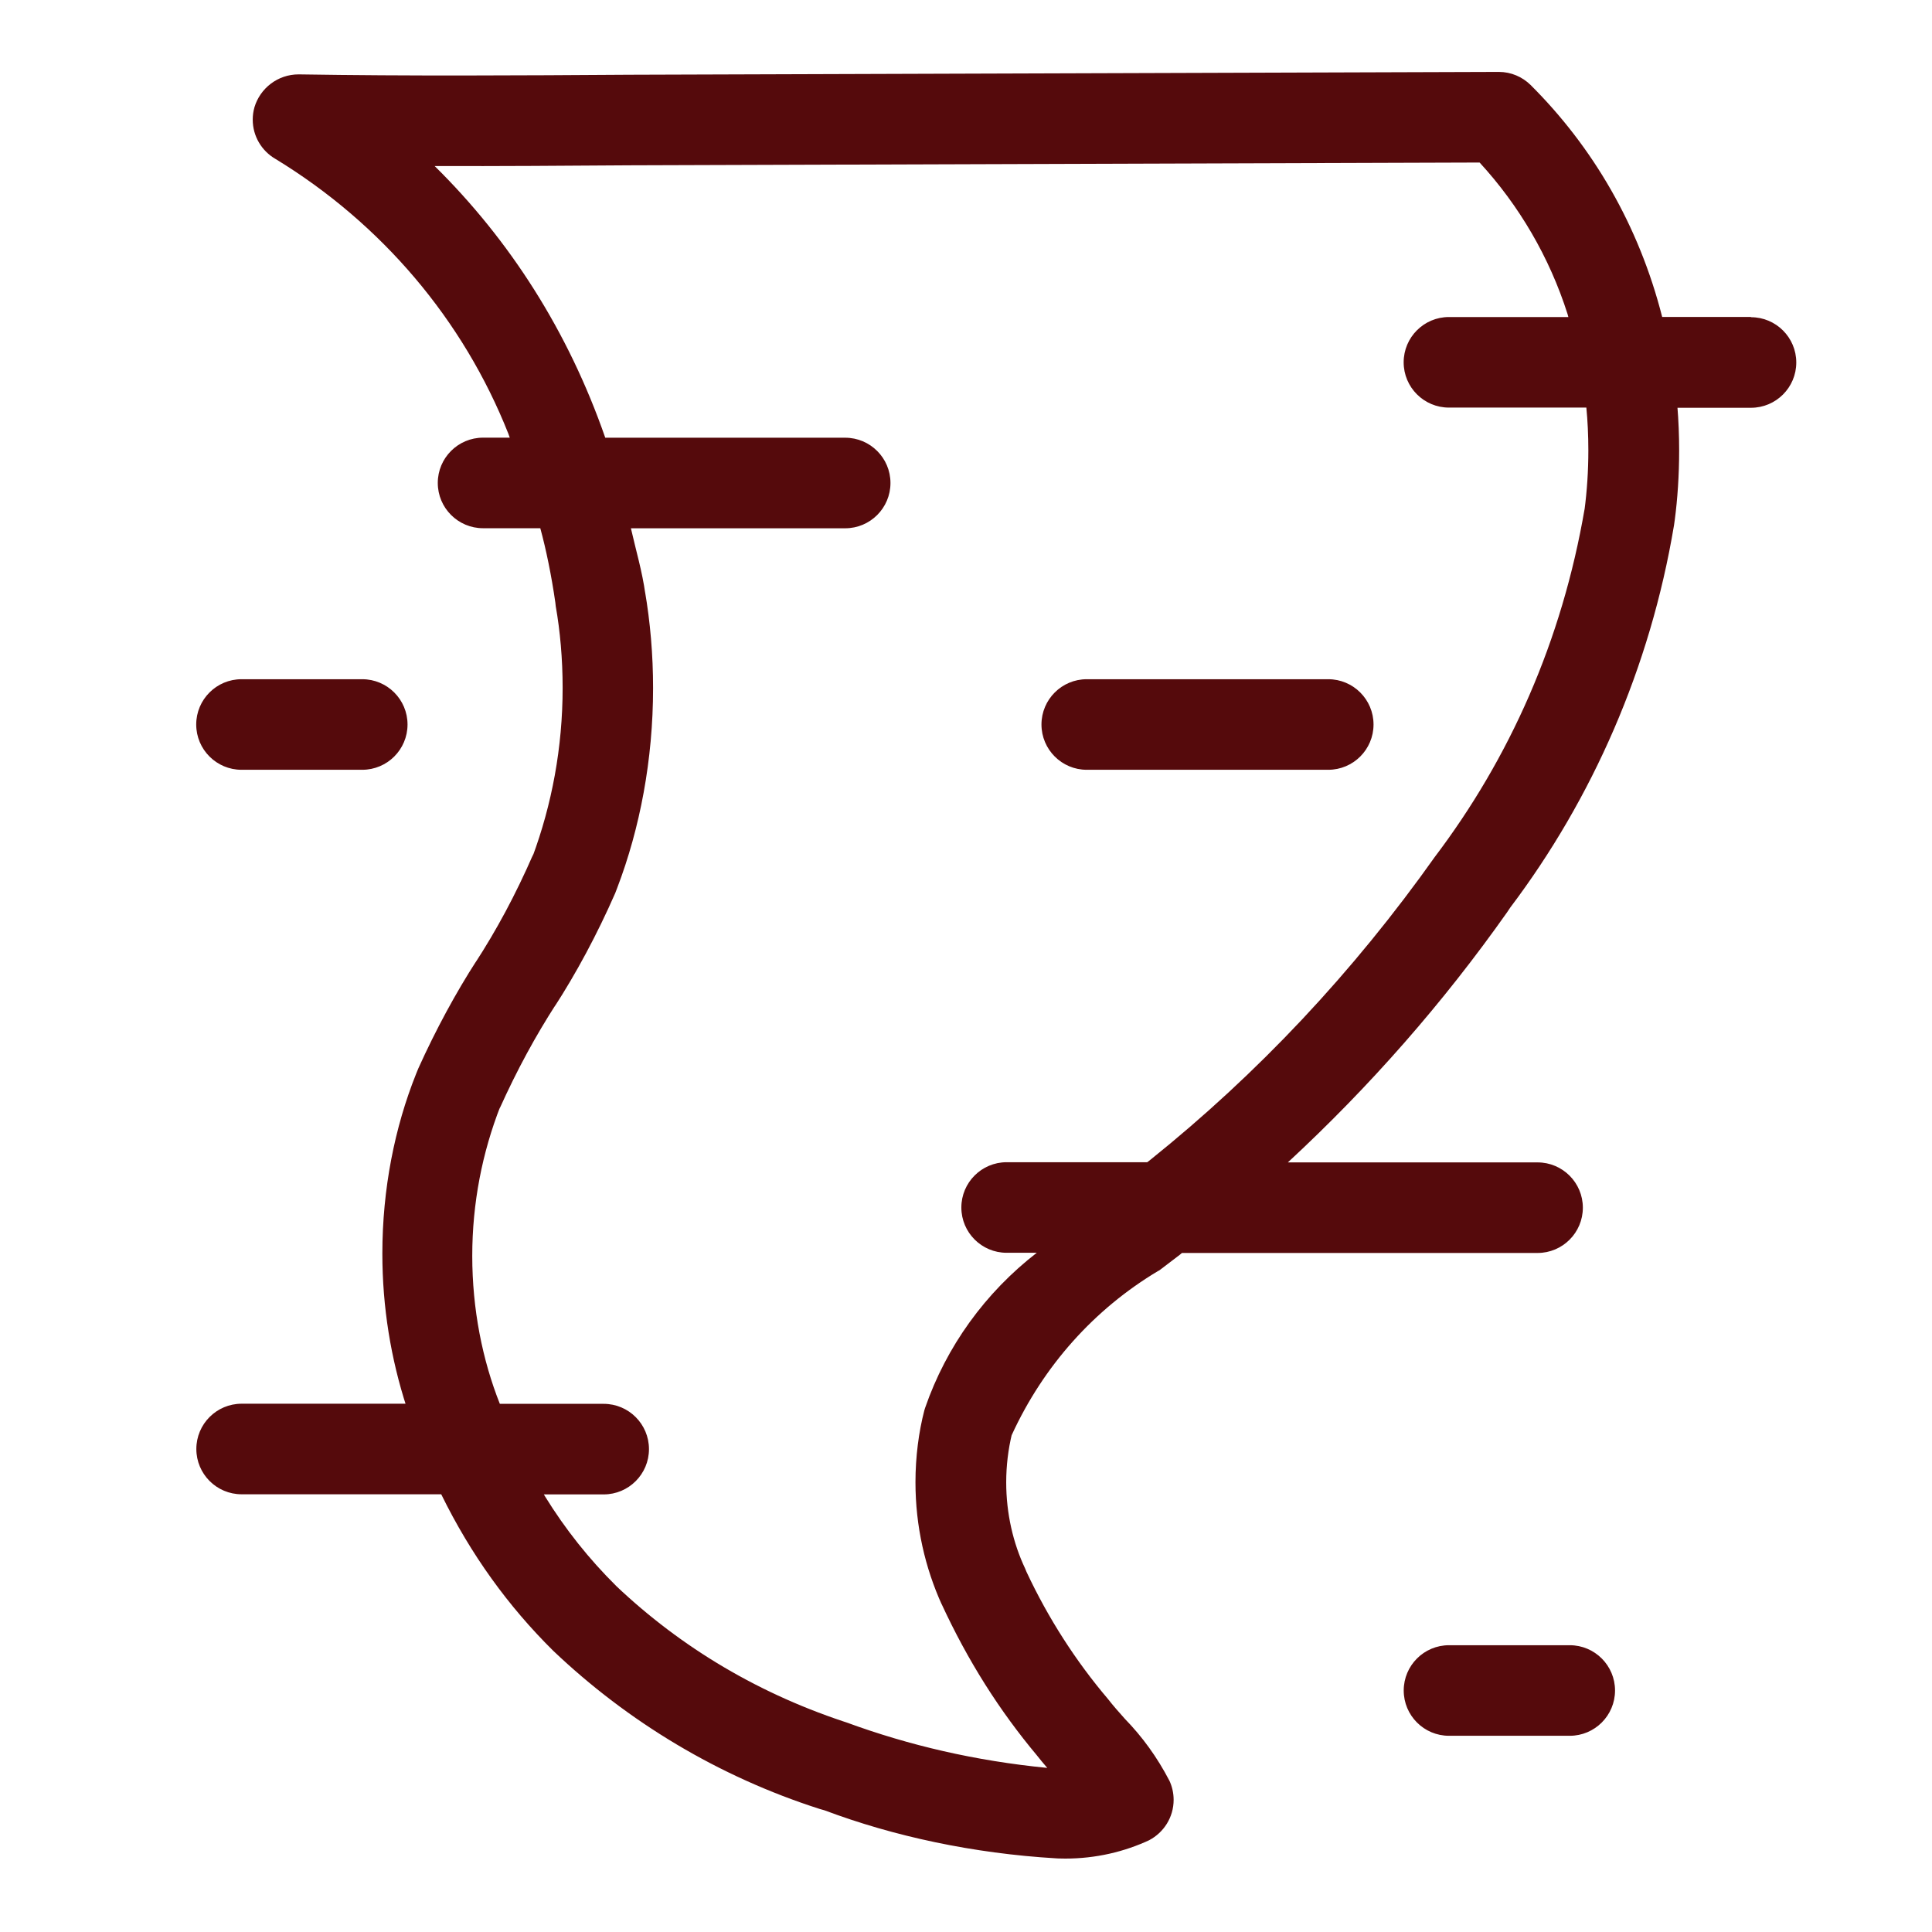
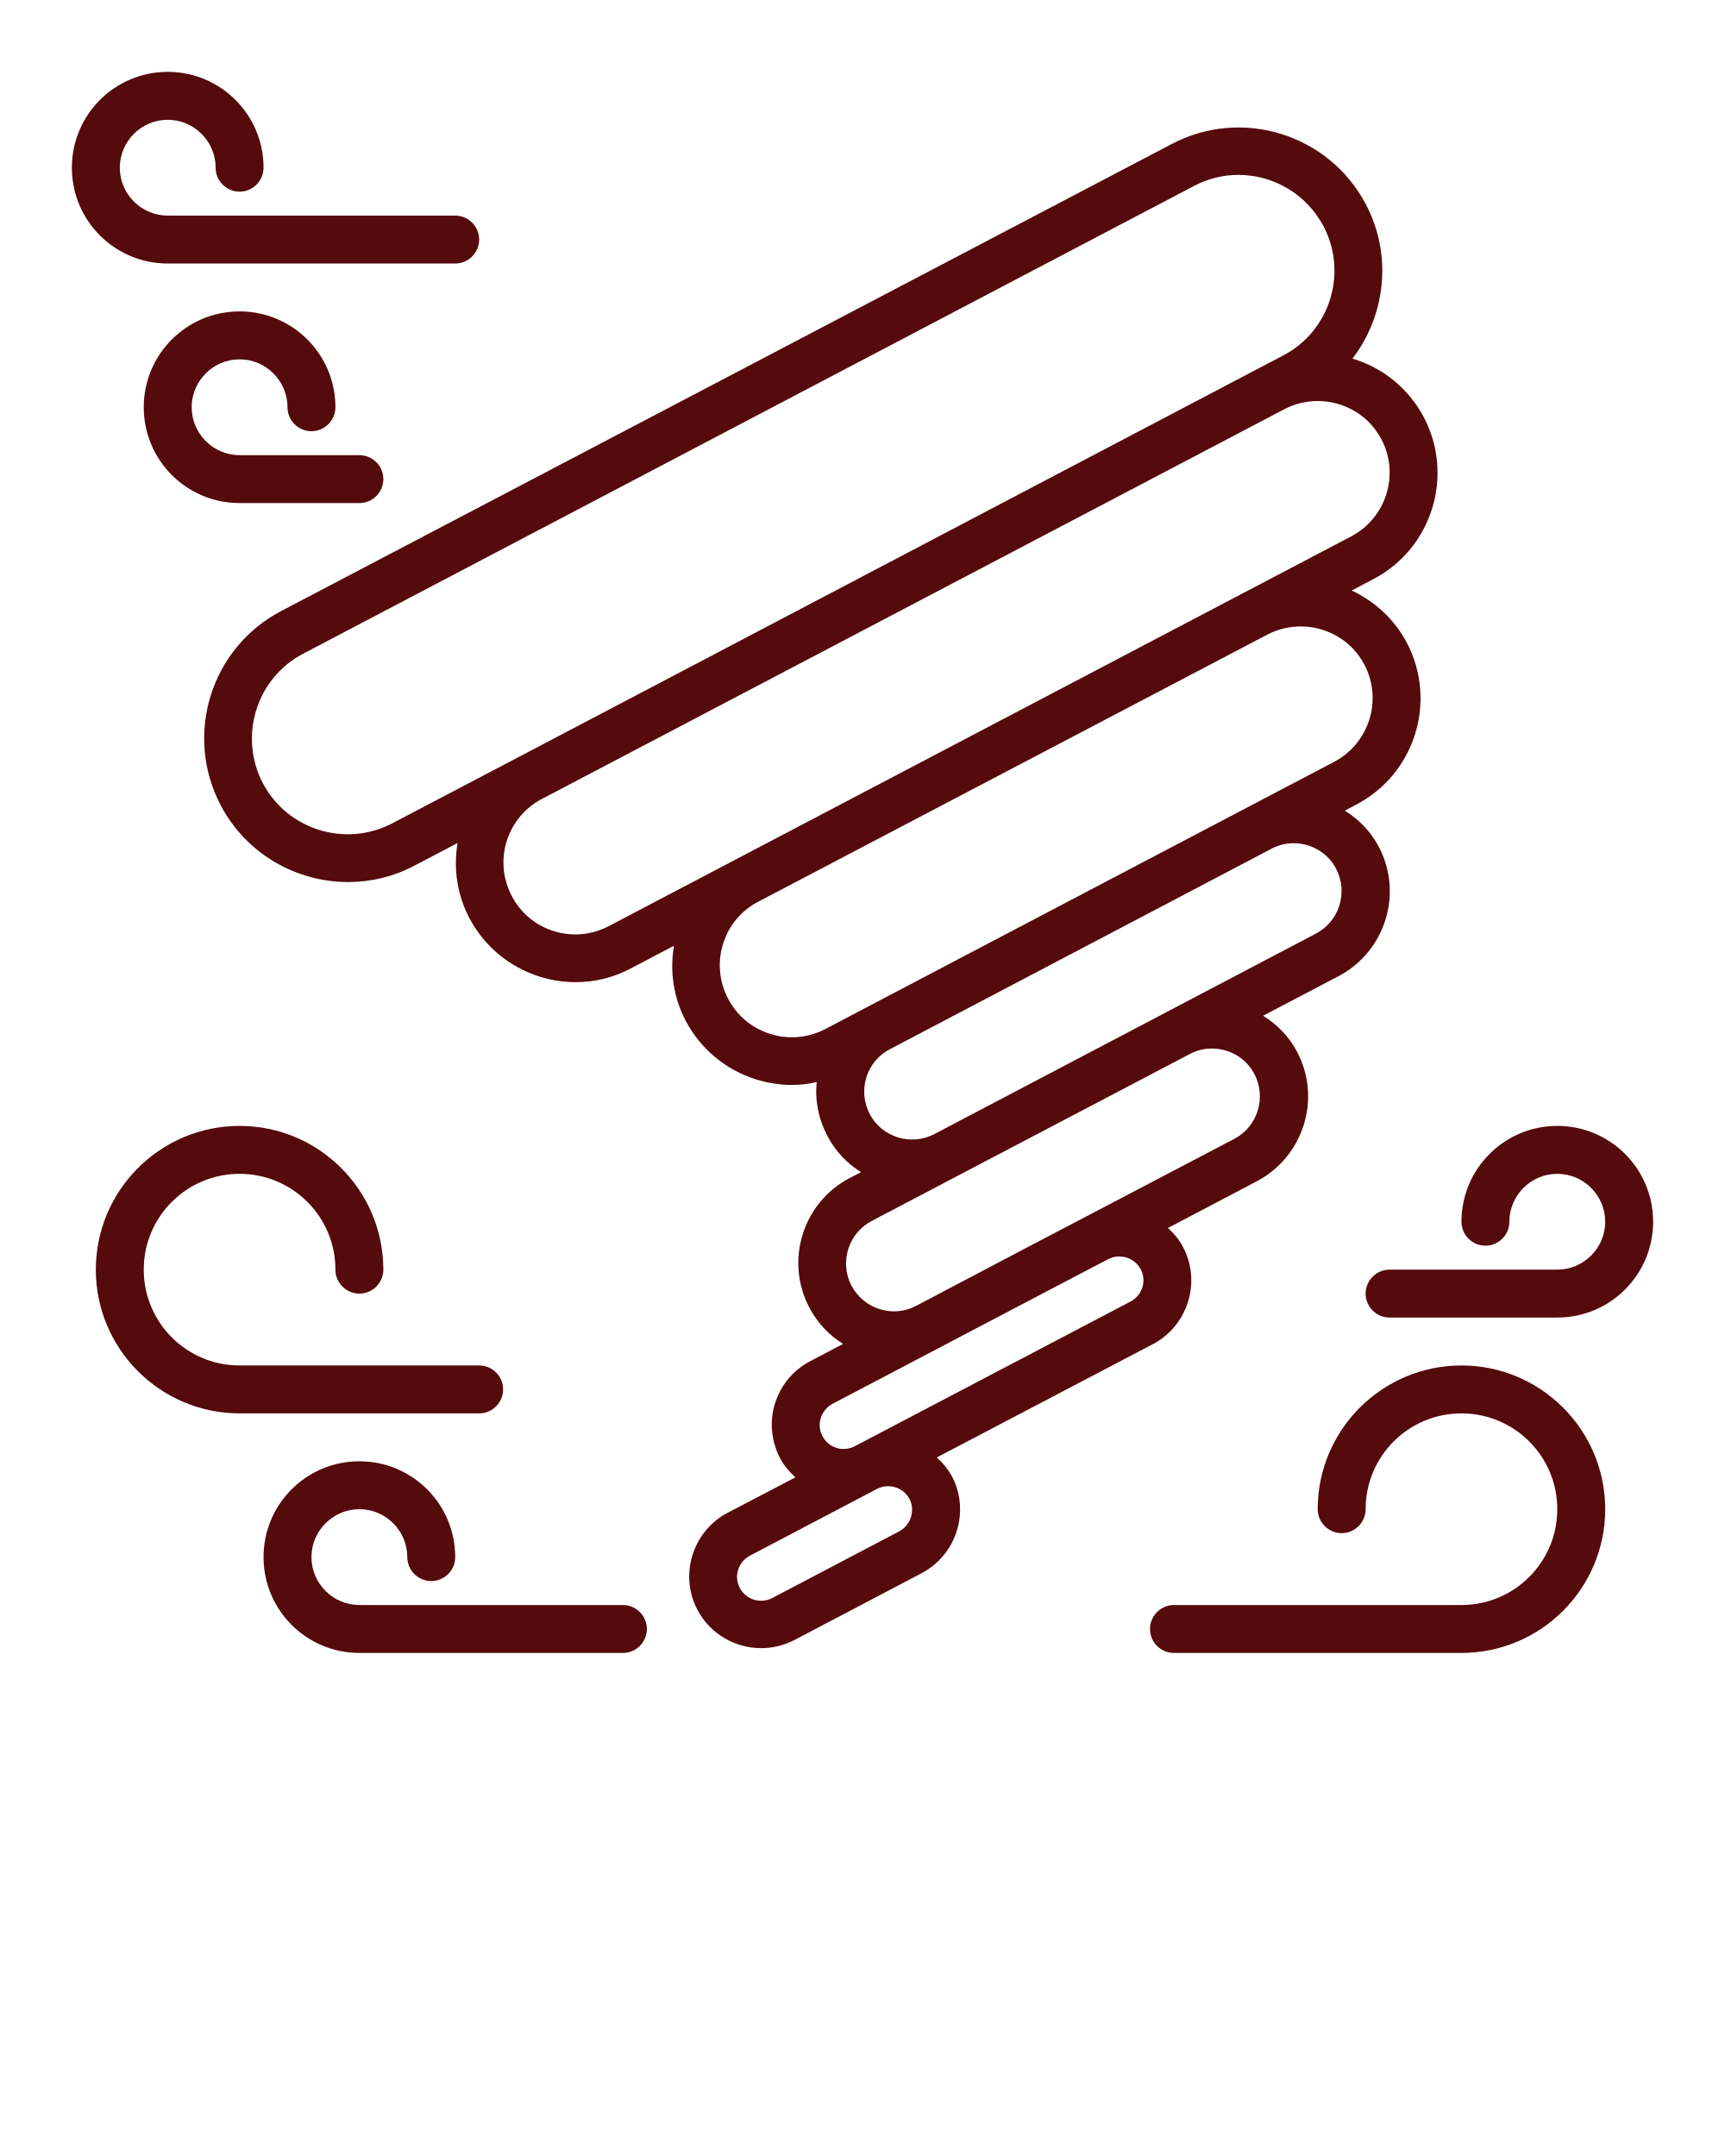
- <svg xmlns="http://www.w3.org/2000/svg" fill="#550a0c" width="200" height="200" viewBox="0 0 32 32" version="1.1">
-   <path d="M4 12.75h2c0.414 0 0.75-0.336 0.75-0.75s-0.336-0.75-0.75-0.75v0h-2c-0.414 0-0.75 0.336-0.75 0.75s0.336 0.75 0.75 0.75v0zM22 11.25h-4c-0.414 0-0.75 0.336-0.75 0.75s0.336 0.75 0.75 0.75v0h4c0.414 0 0.75-0.336 0.75-0.75s-0.336-0.75-0.75-0.75v0zM26 27.25h-2c-0.414 0-0.75 0.336-0.75 0.75s0.336 0.75 0.75 0.75v0h2c0.414 0 0.75-0.336 0.75-0.75s-0.336-0.75-0.75-0.75v0zM29 5.25h-1.469c-0.385-1.513-1.147-2.814-2.179-3.842l-0-0c-0.136-0.134-0.322-0.217-0.527-0.217h-0.002l-14.399 0.047c-1.827 0.012-3.651 0.023-5.476-0.006-0.001 0-0.001 0-0.002 0-0.346 0-0.638 0.23-0.732 0.546l-0.001 0.005c-0.017 0.059-0.027 0.127-0.027 0.198 0 0.277 0.15 0.519 0.374 0.65l0.004 0.002c1.757 1.072 3.108 2.661 3.857 4.553l0.022 0.063h-0.442c-0.414 0-0.75 0.336-0.75 0.75s0.336 0.75 0.75 0.75v0h0.948c0.095 0.347 0.185 0.784 0.249 1.23l0.007 0.063c0.072 0.406 0.114 0.873 0.114 1.35 0 0.988-0.178 1.935-0.503 2.809l0.018-0.056c-0.298 0.683-0.611 1.262-0.967 1.81l0.029-0.048c-0.343 0.531-0.678 1.148-0.968 1.791l-0.037 0.091c-0.353 0.882-0.558 1.904-0.558 2.974 0 0.888 0.141 1.744 0.402 2.545l-0.016-0.058h-2.717c-0.414 0-0.75 0.336-0.75 0.75s0.336 0.75 0.75 0.75v0h3.306c0.491 1.001 1.112 1.857 1.854 2.591l0.001 0.001c1.237 1.177 2.742 2.085 4.414 2.62l0.081 0.023c1.141 0.429 2.461 0.714 3.836 0.795l0.037 0.002c0.034 0.001 0.074 0.002 0.114 0.002 0.504 0 0.981-0.112 1.408-0.313l-0.020 0.009c0.243-0.128 0.406-0.38 0.406-0.669 0-0.115-0.026-0.224-0.072-0.322l0.002 0.005c-0.204-0.392-0.45-0.729-0.737-1.024l0.001 0.001c-0.098-0.109-0.195-0.219-0.283-0.332-0.53-0.624-0.988-1.335-1.347-2.102l-0.024-0.058c-0.198-0.419-0.313-0.91-0.313-1.427 0-0.277 0.033-0.546 0.095-0.803l-0.005 0.023c0.529-1.155 1.372-2.089 2.42-2.717l0.028-0.015 0.336-0.256 0.037-0.031h5.89c0.414 0 0.75-0.336 0.75-0.75s-0.336-0.75-0.75-0.75v0h-4.136c1.36-1.259 2.572-2.642 3.63-4.141l0.055-0.082c1.356-1.797 2.317-3.968 2.711-6.331l0.012-0.085c0.046-0.346 0.073-0.745 0.073-1.151 0-0.25-0.010-0.497-0.030-0.741l0.002 0.032h1.218c0.414 0 0.75-0.336 0.75-0.75s-0.336-0.75-0.75-0.75v0zM26.248 8.418c-0.375 2.196-1.244 4.142-2.491 5.786l0.024-0.033c-1.374 1.941-2.951 3.613-4.731 5.042l-0.048 0.037h-2.329c-0.414 0-0.75 0.336-0.75 0.75s0.336 0.75 0.75 0.75v0h0.499c-0.851 0.66-1.496 1.547-1.85 2.571l-0.012 0.039c-0.093 0.358-0.147 0.768-0.147 1.191 0 0.726 0.158 1.415 0.44 2.035l-0.013-0.031c0.441 0.957 0.967 1.783 1.589 2.525l-0.014-0.017c0.058 0.074 0.118 0.146 0.181 0.219-1.193-0.117-2.288-0.373-3.323-0.752l0.093 0.030c-1.524-0.484-2.833-1.27-3.914-2.295l0.005 0.004c-0.45-0.445-0.846-0.943-1.179-1.483l-0.020-0.034h0.991c0.414 0 0.75-0.336 0.75-0.75s-0.336-0.75-0.75-0.75v0h-1.72c-0.289-0.727-0.457-1.569-0.457-2.45 0-0.876 0.166-1.713 0.467-2.482l-0.016 0.046c0.296-0.657 0.599-1.209 0.938-1.736l-0.031 0.052c0.364-0.561 0.713-1.211 1.010-1.889l0.034-0.089c0.375-0.983 0.593-2.12 0.593-3.308 0-0.549-0.046-1.088-0.136-1.612l0.008 0.056c-0.051-0.374-0.157-0.727-0.239-1.090h3.549c0.414 0 0.75-0.336 0.75-0.75s-0.336-0.75-0.75-0.75v0h-3.974c-0.614-1.765-1.581-3.272-2.825-4.499l-0.001-0.001c1.078 0.004 2.154-0.005 3.232-0.012l14.076-0.046c0.652 0.709 1.156 1.565 1.457 2.511l0.013 0.048h-1.978c-0.414 0-0.75 0.336-0.75 0.75s0.336 0.75 0.75 0.75v0h2.276c0.021 0.212 0.033 0.459 0.033 0.709 0 0.338-0.022 0.671-0.065 0.998l0.004-0.038z" />
+ <svg xmlns="http://www.w3.org/2000/svg" xmlnsXlink="http://www.w3.org/1999/xlink" version="1.1" x="0px" y="0px" viewBox="0 0 72 90" style="enable-background:new 0 0 72 72;" xmlSpace="preserve">
+   <g>
+     <g>
+       <path d="M39.1,60.84l9.02-4.73c1.46-0.77,2.03-2.59,1.26-4.05c-0.16-0.31-0.38-0.57-0.63-0.8l3.71-1.95    c1.95-1.03,2.71-3.45,1.68-5.4c-0.34-0.65-0.84-1.15-1.42-1.51l3.15-1.65c1.95-1.03,2.71-3.45,1.68-5.4    c-0.34-0.65-0.84-1.15-1.42-1.51l0.49-0.26c2.44-1.28,3.38-4.31,2.1-6.75c-0.53-1-1.35-1.73-2.3-2.18l0.91-0.48    c2.44-1.28,3.38-4.31,2.1-6.75c-0.65-1.23-1.74-2.08-2.98-2.45c1.38-1.8,1.68-4.31,0.56-6.44c-1.54-2.93-5.17-4.06-8.1-2.52    L11.73,25.51c-2.93,1.54-4.06,5.17-2.52,8.1c1.07,2.04,3.16,3.21,5.32,3.21c0.94,0,1.89-0.22,2.78-0.69l1.79-0.94    c-0.18,1.07-0.02,2.16,0.49,3.13c0.62,1.18,1.67,2.05,2.94,2.45c0.49,0.15,0.99,0.23,1.49,0.23c0.8,0,1.59-0.19,2.32-0.58    l1.79-0.94c-0.18,1.07-0.02,2.16,0.49,3.13c0.62,1.18,1.67,2.05,2.94,2.45c0.49,0.15,0.99,0.23,1.49,0.23    c0.35,0,0.7-0.04,1.04-0.12c-0.08,0.77,0.07,1.54,0.44,2.24c0.34,0.65,0.83,1.16,1.41,1.52l-0.48,0.25    c-1.95,1.02-2.71,3.45-1.68,5.4c0.34,0.65,0.83,1.16,1.41,1.52l-1.37,0.72c-0.71,0.37-1.23,1-1.47,1.76s-0.16,1.58,0.21,2.29    c0.16,0.31,0.39,0.57,0.64,0.8l-2.83,1.48c-1.46,0.77-2.03,2.59-1.26,4.05c0.54,1.02,1.58,1.6,2.66,1.6    c0.47,0,0.95-0.11,1.39-0.34l5.31-2.79c1.46-0.77,2.03-2.59,1.26-4.05C39.56,61.32,39.35,61.06,39.1,60.84z M16.37,34.37    c-1.95,1.02-4.38,0.27-5.4-1.68s-0.27-4.38,1.68-5.4L49.84,7.76c0.59-0.31,1.23-0.46,1.85-0.46c1.44,0,2.83,0.78,3.55,2.14    c1.03,1.95,0.27,4.38-1.68,5.4l-0.88,0.46c0,0,0,0,0,0L21.69,31.58c0,0,0,0,0,0L16.37,34.37z M25.41,38.66    c-0.71,0.37-1.52,0.45-2.29,0.21c-0.77-0.24-1.39-0.76-1.76-1.47c-0.37-0.71-0.45-1.52-0.21-2.29c0.24-0.76,0.76-1.39,1.47-1.76    l30.99-16.27c0.44-0.23,0.92-0.34,1.39-0.34c1.08,0,2.13,0.58,2.66,1.6c0.77,1.46,0.2,3.28-1.26,4.05L25.41,38.66z M53.07,35.43    c0.3-0.16,0.61-0.23,0.93-0.23c0.72,0,1.42,0.39,1.77,1.07c0.51,0.98,0.13,2.19-0.84,2.7L39,47.34c-0.97,0.51-2.19,0.14-2.7-0.84    c-0.51-0.98-0.14-2.19,0.84-2.7l5.31-2.79L53.07,35.43z M32.15,43.16c-0.77-0.24-1.39-0.76-1.76-1.47    c-0.37-0.71-0.45-1.52-0.21-2.29s0.76-1.39,1.47-1.76L52.9,26.49c0.44-0.23,0.92-0.34,1.39-0.34c1.08,0,2.13,0.58,2.66,1.6    c0.77,1.46,0.2,3.28-1.26,4.05l-14.17,7.44l-5.31,2.79c0,0,0,0,0,0l-1.77,0.93C33.73,43.33,32.91,43.4,32.15,43.16z M38.24,54.51    c-0.47,0.25-1.01,0.3-1.52,0.14c-0.51-0.16-0.93-0.51-1.18-0.98c-0.51-0.98-0.13-2.19,0.84-2.7l3.54-1.86c0,0,0,0,0,0l9.74-5.11    c0.3-0.16,0.61-0.23,0.93-0.23c0.72,0,1.42,0.39,1.77,1.07c0.51,0.98,0.13,2.19-0.84,2.7l-6.2,3.25c0,0,0,0,0,0l-2.37,1.24    L38.24,54.51z M34.33,59.95c-0.13-0.24-0.15-0.51-0.07-0.76c0.08-0.25,0.25-0.46,0.49-0.59l9.14-4.8l2.37-1.24    c0.15-0.08,0.31-0.11,0.46-0.11c0.36,0,0.71,0.19,0.89,0.53c0.26,0.49,0.07,1.09-0.42,1.35l-11.51,6.04    C35.19,60.63,34.58,60.44,34.33,59.95z M37.54,63.92l-5.31,2.79c-0.49,0.25-1.09,0.07-1.35-0.42c-0.26-0.49-0.07-1.09,0.42-1.35    l5.31-2.79c0.15-0.08,0.31-0.11,0.46-0.11c0.36,0,0.71,0.19,0.89,0.53C38.21,63.05,38.02,63.66,37.54,63.92z" fill="#550a0c" />
+       <path d="M61,57c-3.31,0-6,2.69-6,6c0,0.55,0.45,1,1,1s1-0.45,1-1c0-2.21,1.79-4,4-4s4,1.79,4,4s-1.79,4-4,4H49c-0.55,0-1,0.45-1,1    s0.45,1,1,1h12c3.31,0,6-2.69,6-6S64.31,57,61,57z" fill="#550a0c" />
+       <path d="M65,47c-2.21,0-4,1.79-4,4c0,0.55,0.45,1,1,1s1-0.45,1-1c0-1.1,0.9-2,2-2s2,0.9,2,2s-0.9,2-2,2h-7c-0.55,0-1,0.45-1,1    s0.45,1,1,1h7c2.21,0,4-1.79,4-4S67.21,47,65,47z" fill="#550a0c" />
+       <path d="M26,67H15c-1.1,0-2-0.9-2-2s0.9-2,2-2s2,0.9,2,2c0,0.55,0.45,1,1,1s1-0.45,1-1c0-2.21-1.79-4-4-4s-4,1.79-4,4s1.79,4,4,4    h11c0.55,0,1-0.45,1-1S26.55,67,26,67z" fill="#550a0c" />
+       <path d="M21,58c0-0.55-0.45-1-1-1H10c-2.21,0-4-1.79-4-4s1.79-4,4-4s4,1.79,4,4c0,0.55,0.45,1,1,1s1-0.45,1-1c0-3.31-2.69-6-6-6    s-6,2.69-6,6s2.69,6,6,6h10C20.55,59,21,58.55,21,58z" fill="#550a0c" />
+       <path d="M7,11h12c0.55,0,1-0.45,1-1s-0.45-1-1-1H7C5.9,9,5,8.1,5,7s0.9-2,2-2s2,0.9,2,2c0,0.55,0.45,1,1,1s1-0.45,1-1    c0-2.21-1.79-4-4-4S3,4.79,3,7S4.79,11,7,11z" fill="#550a0c" />
+       <path d="M10,15c1.1,0,2,0.9,2,2c0,0.55,0.45,1,1,1s1-0.45,1-1c0-2.21-1.79-4-4-4s-4,1.79-4,4s1.79,4,4,4h5c0.55,0,1-0.45,1-1    s-0.45-1-1-1h-5c-1.1,0-2-0.9-2-2S8.9,15,10,15z" fill="#550a0c" />
+     </g>
+   </g>
</svg>
